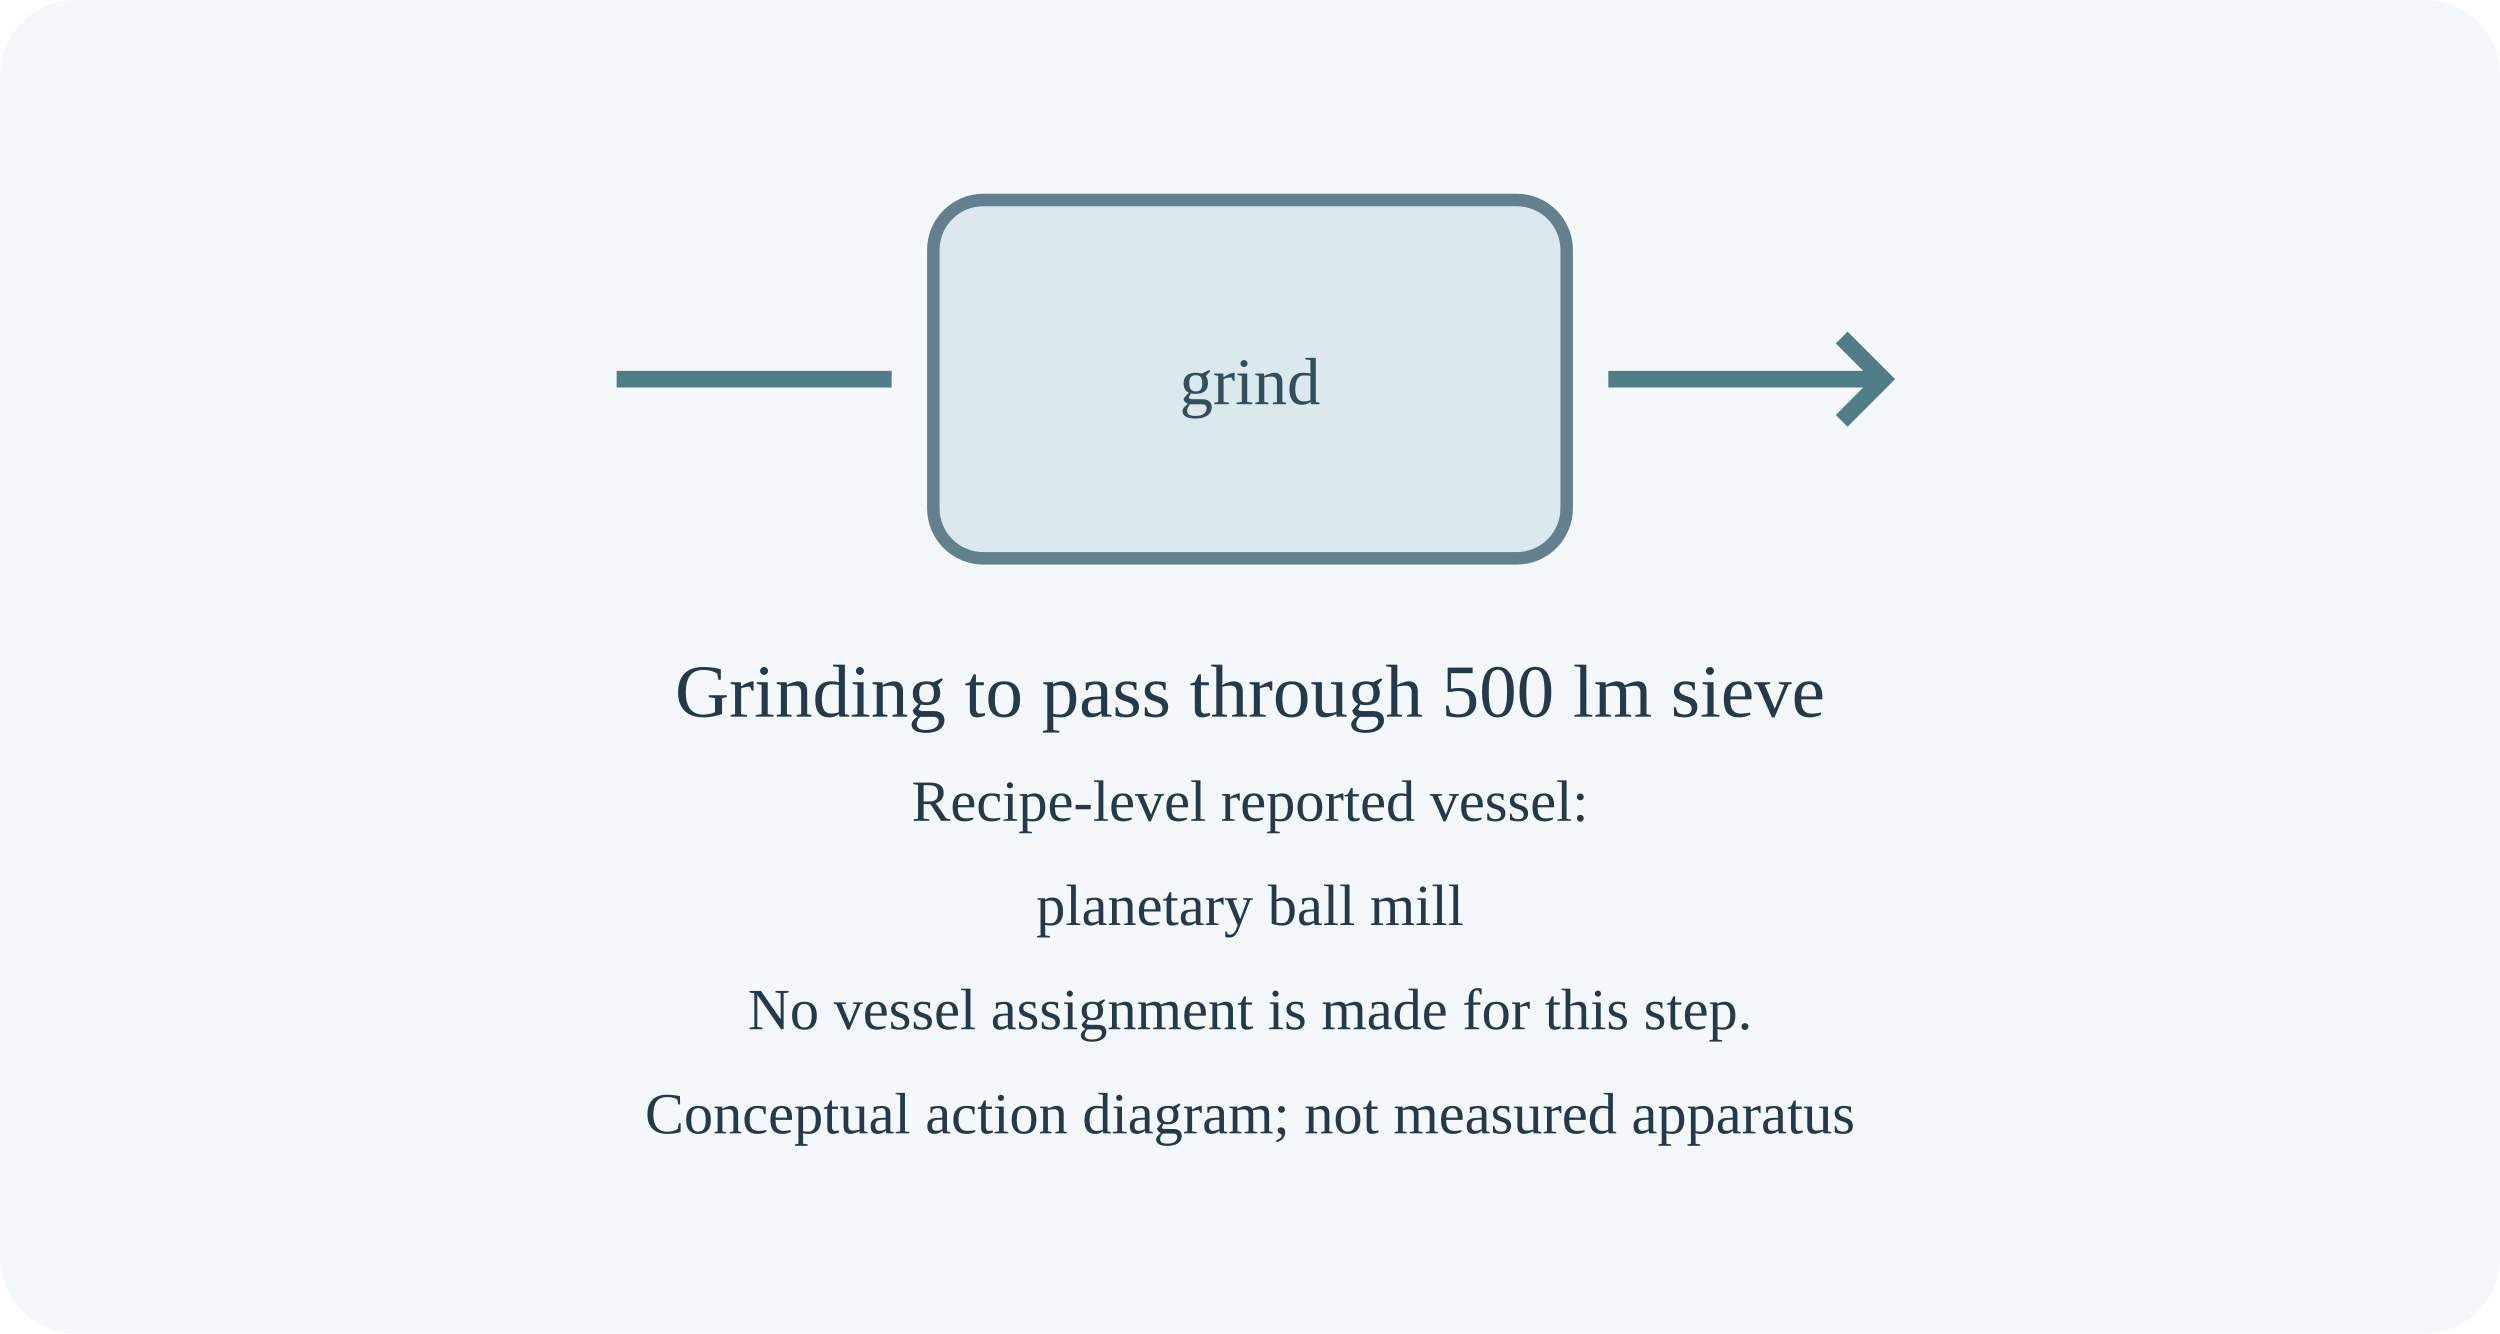
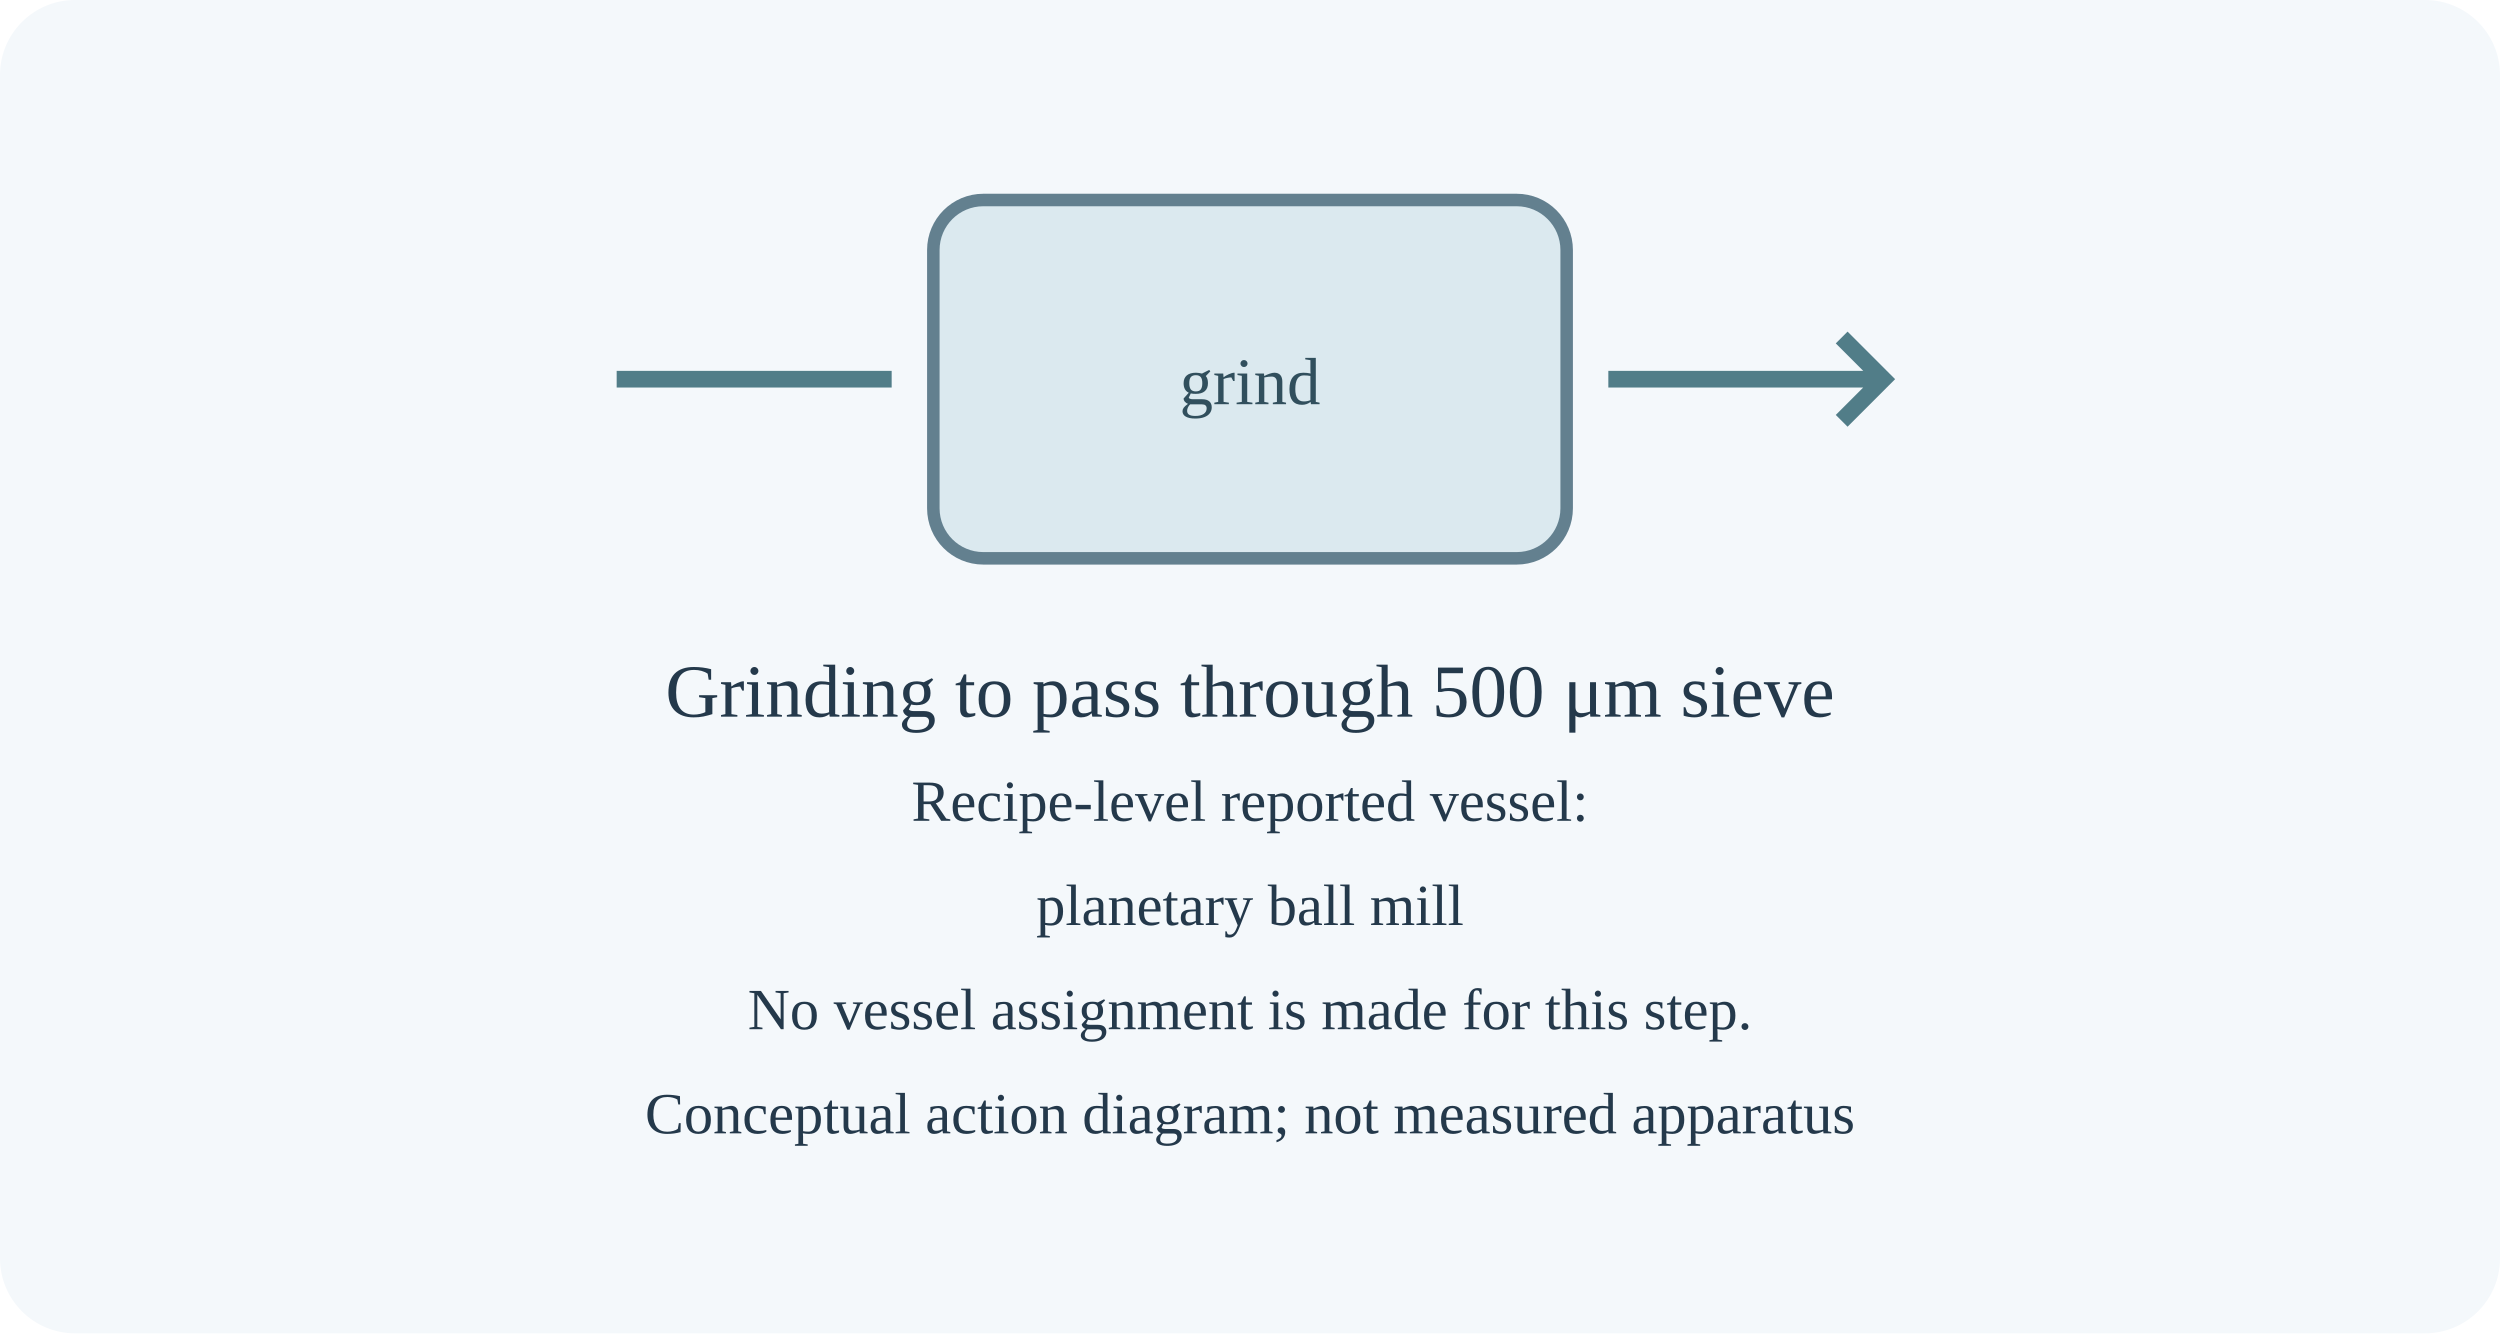
<svg xmlns="http://www.w3.org/2000/svg" viewBox="0 0 600 320" role="img" aria-labelledby="title desc">
  <rect width="600" height="320" rx="18" fill="#f4f8fb" />
  <rect x="224" y="48" width="152" height="86" rx="12" fill="#dbe9ef" stroke="#63808f" stroke-width="3" />
  <path d="M148 91H214M386 91H452M442 81L452 91 442 101" fill="none" stroke="#517d88" stroke-width="4" />
  <text x="300" y="97" text-anchor="middle" font-size="16" fill="#314f5d">grind</text>
-   <text x="300" y="172" text-anchor="middle" font-size="18" fill="#24394b">Grinding to pass through 500 lm sieve</text>
+   <text x="300" y="172" text-anchor="middle" font-size="18" fill="#24394b">Grinding to pass through 500 μm sieve</text>
  <text x="300" y="197" text-anchor="middle" font-size="14" fill="#24394b">Recipe-level reported vessel:</text>
  <text x="300" y="222" text-anchor="middle" font-size="14" fill="#24394b">planetary ball mill</text>
  <text x="300" y="247" text-anchor="middle" font-size="14" fill="#24394b">No vessel assignment is made for this step.</text>
  <text x="300" y="272" text-anchor="middle" font-size="14" fill="#24394b">Conceptual action diagram; not measured apparatus</text>
</svg>
